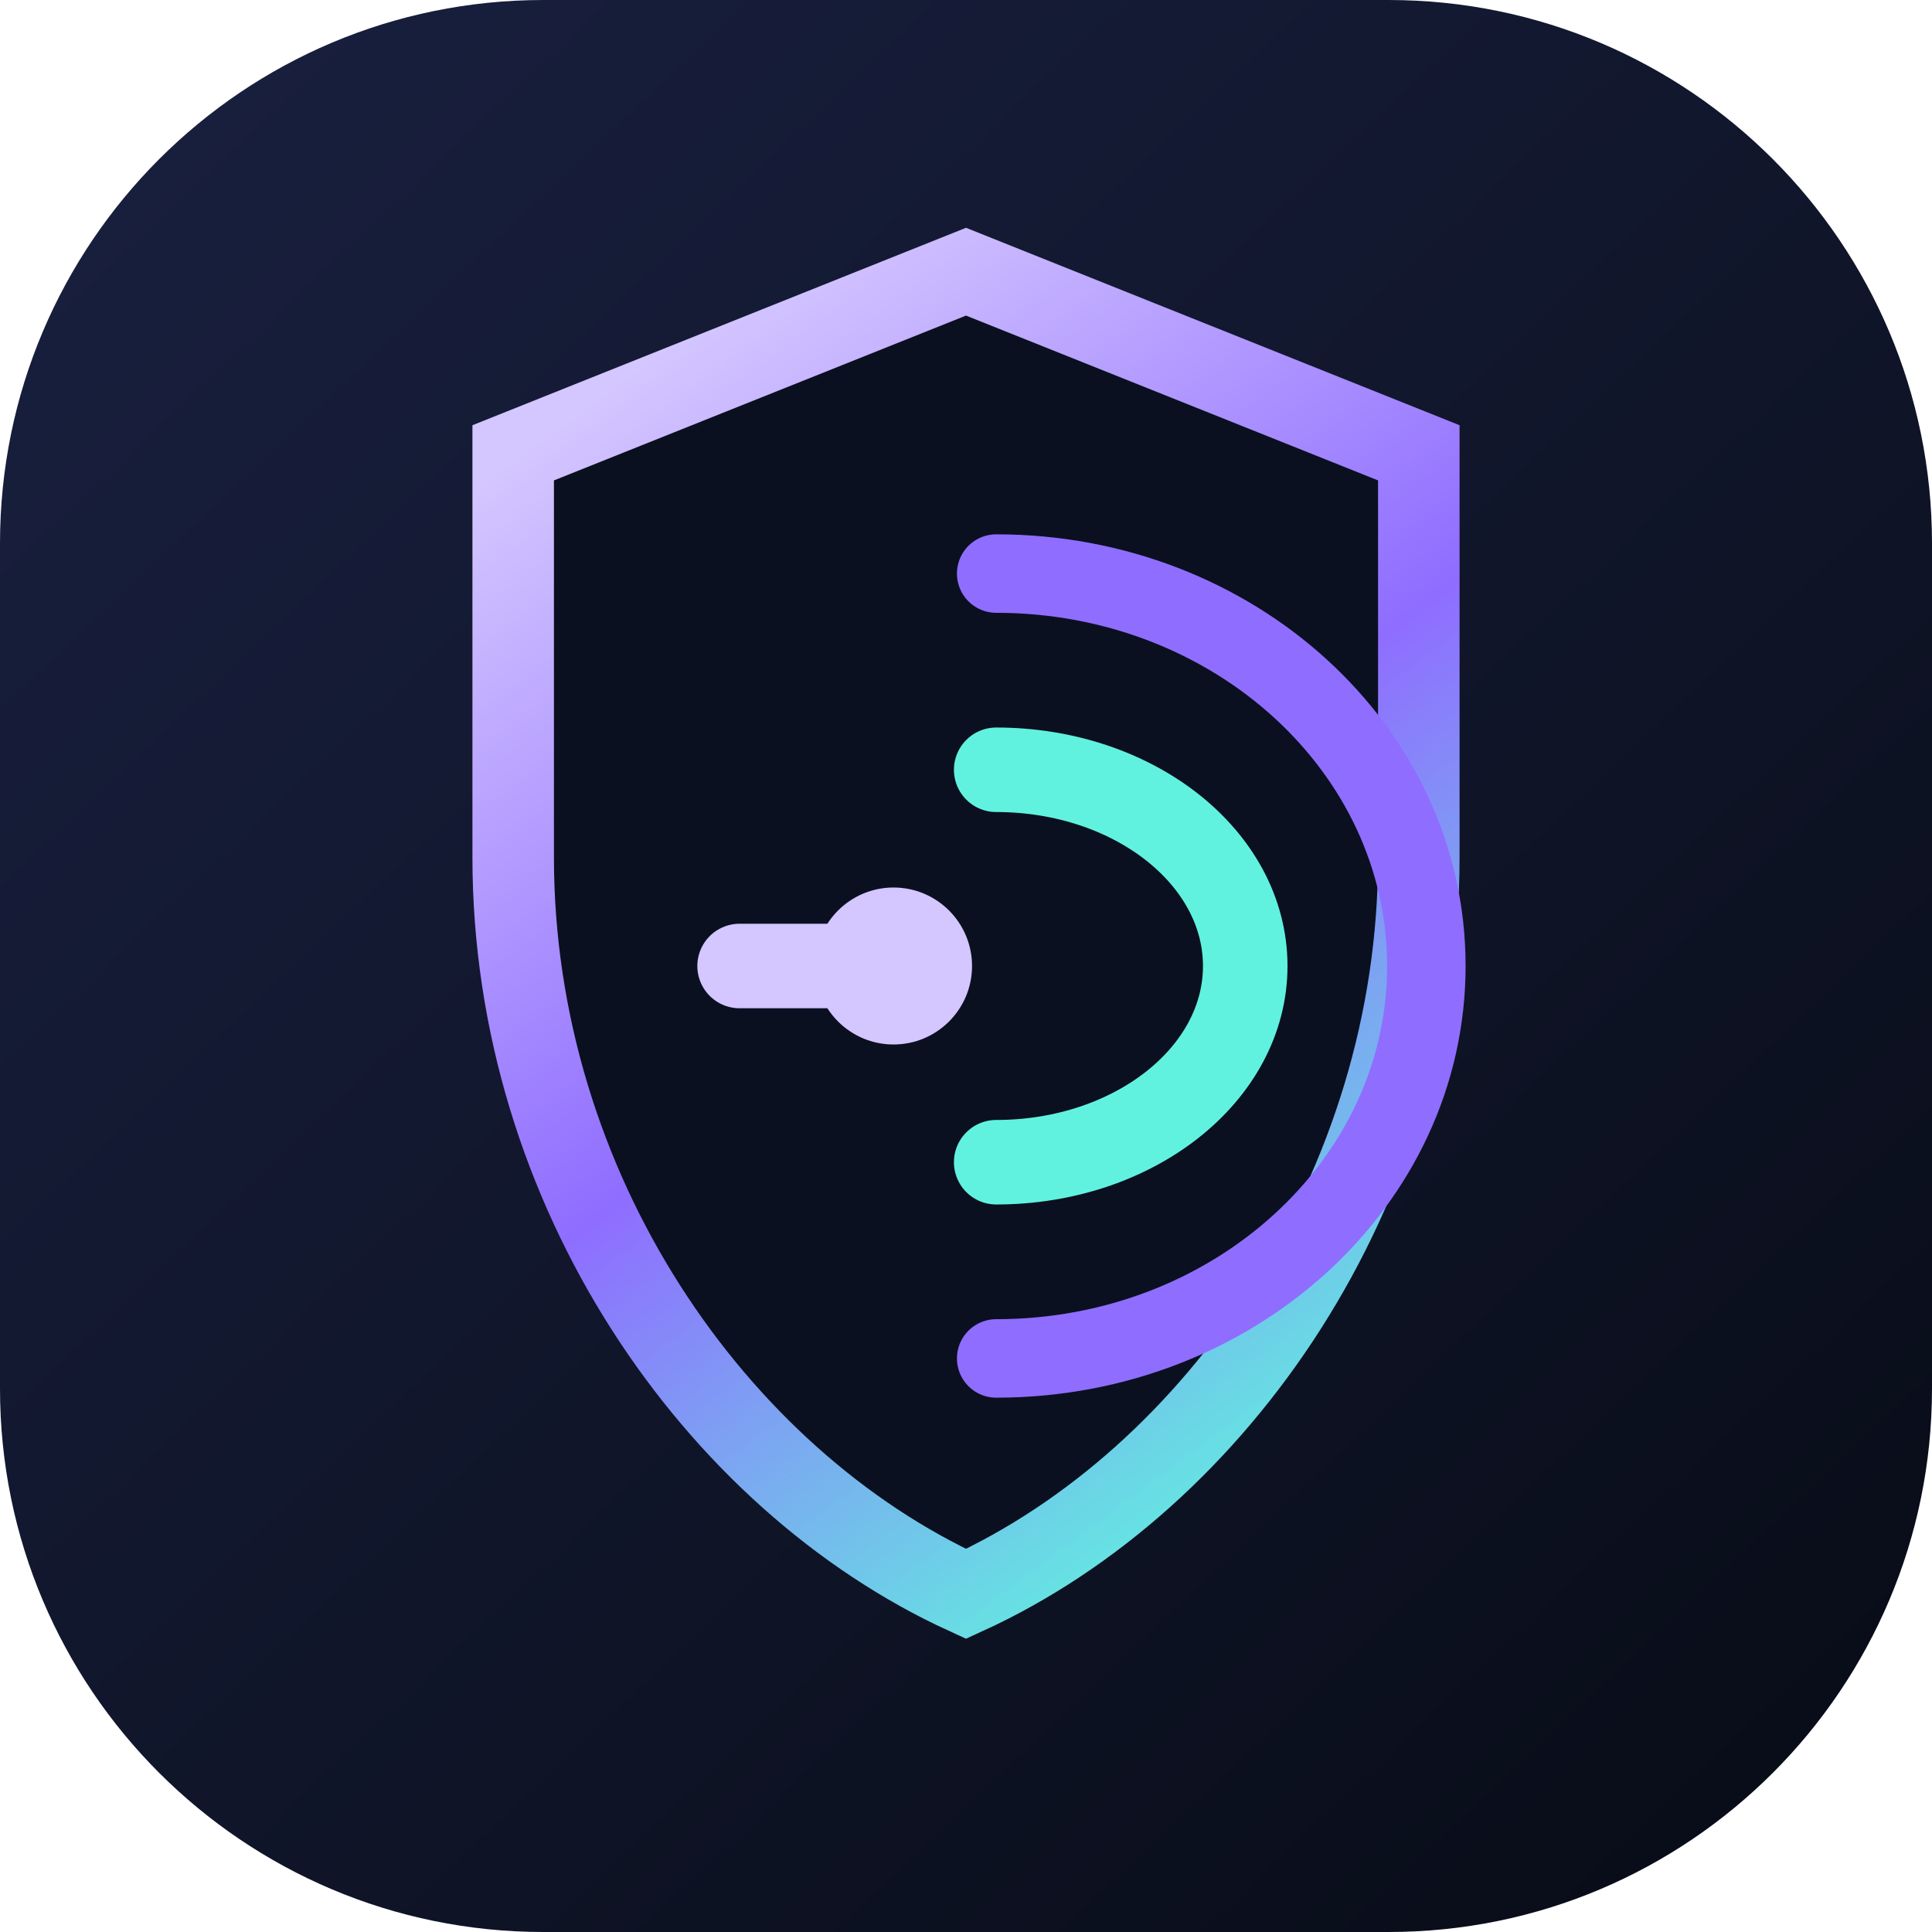
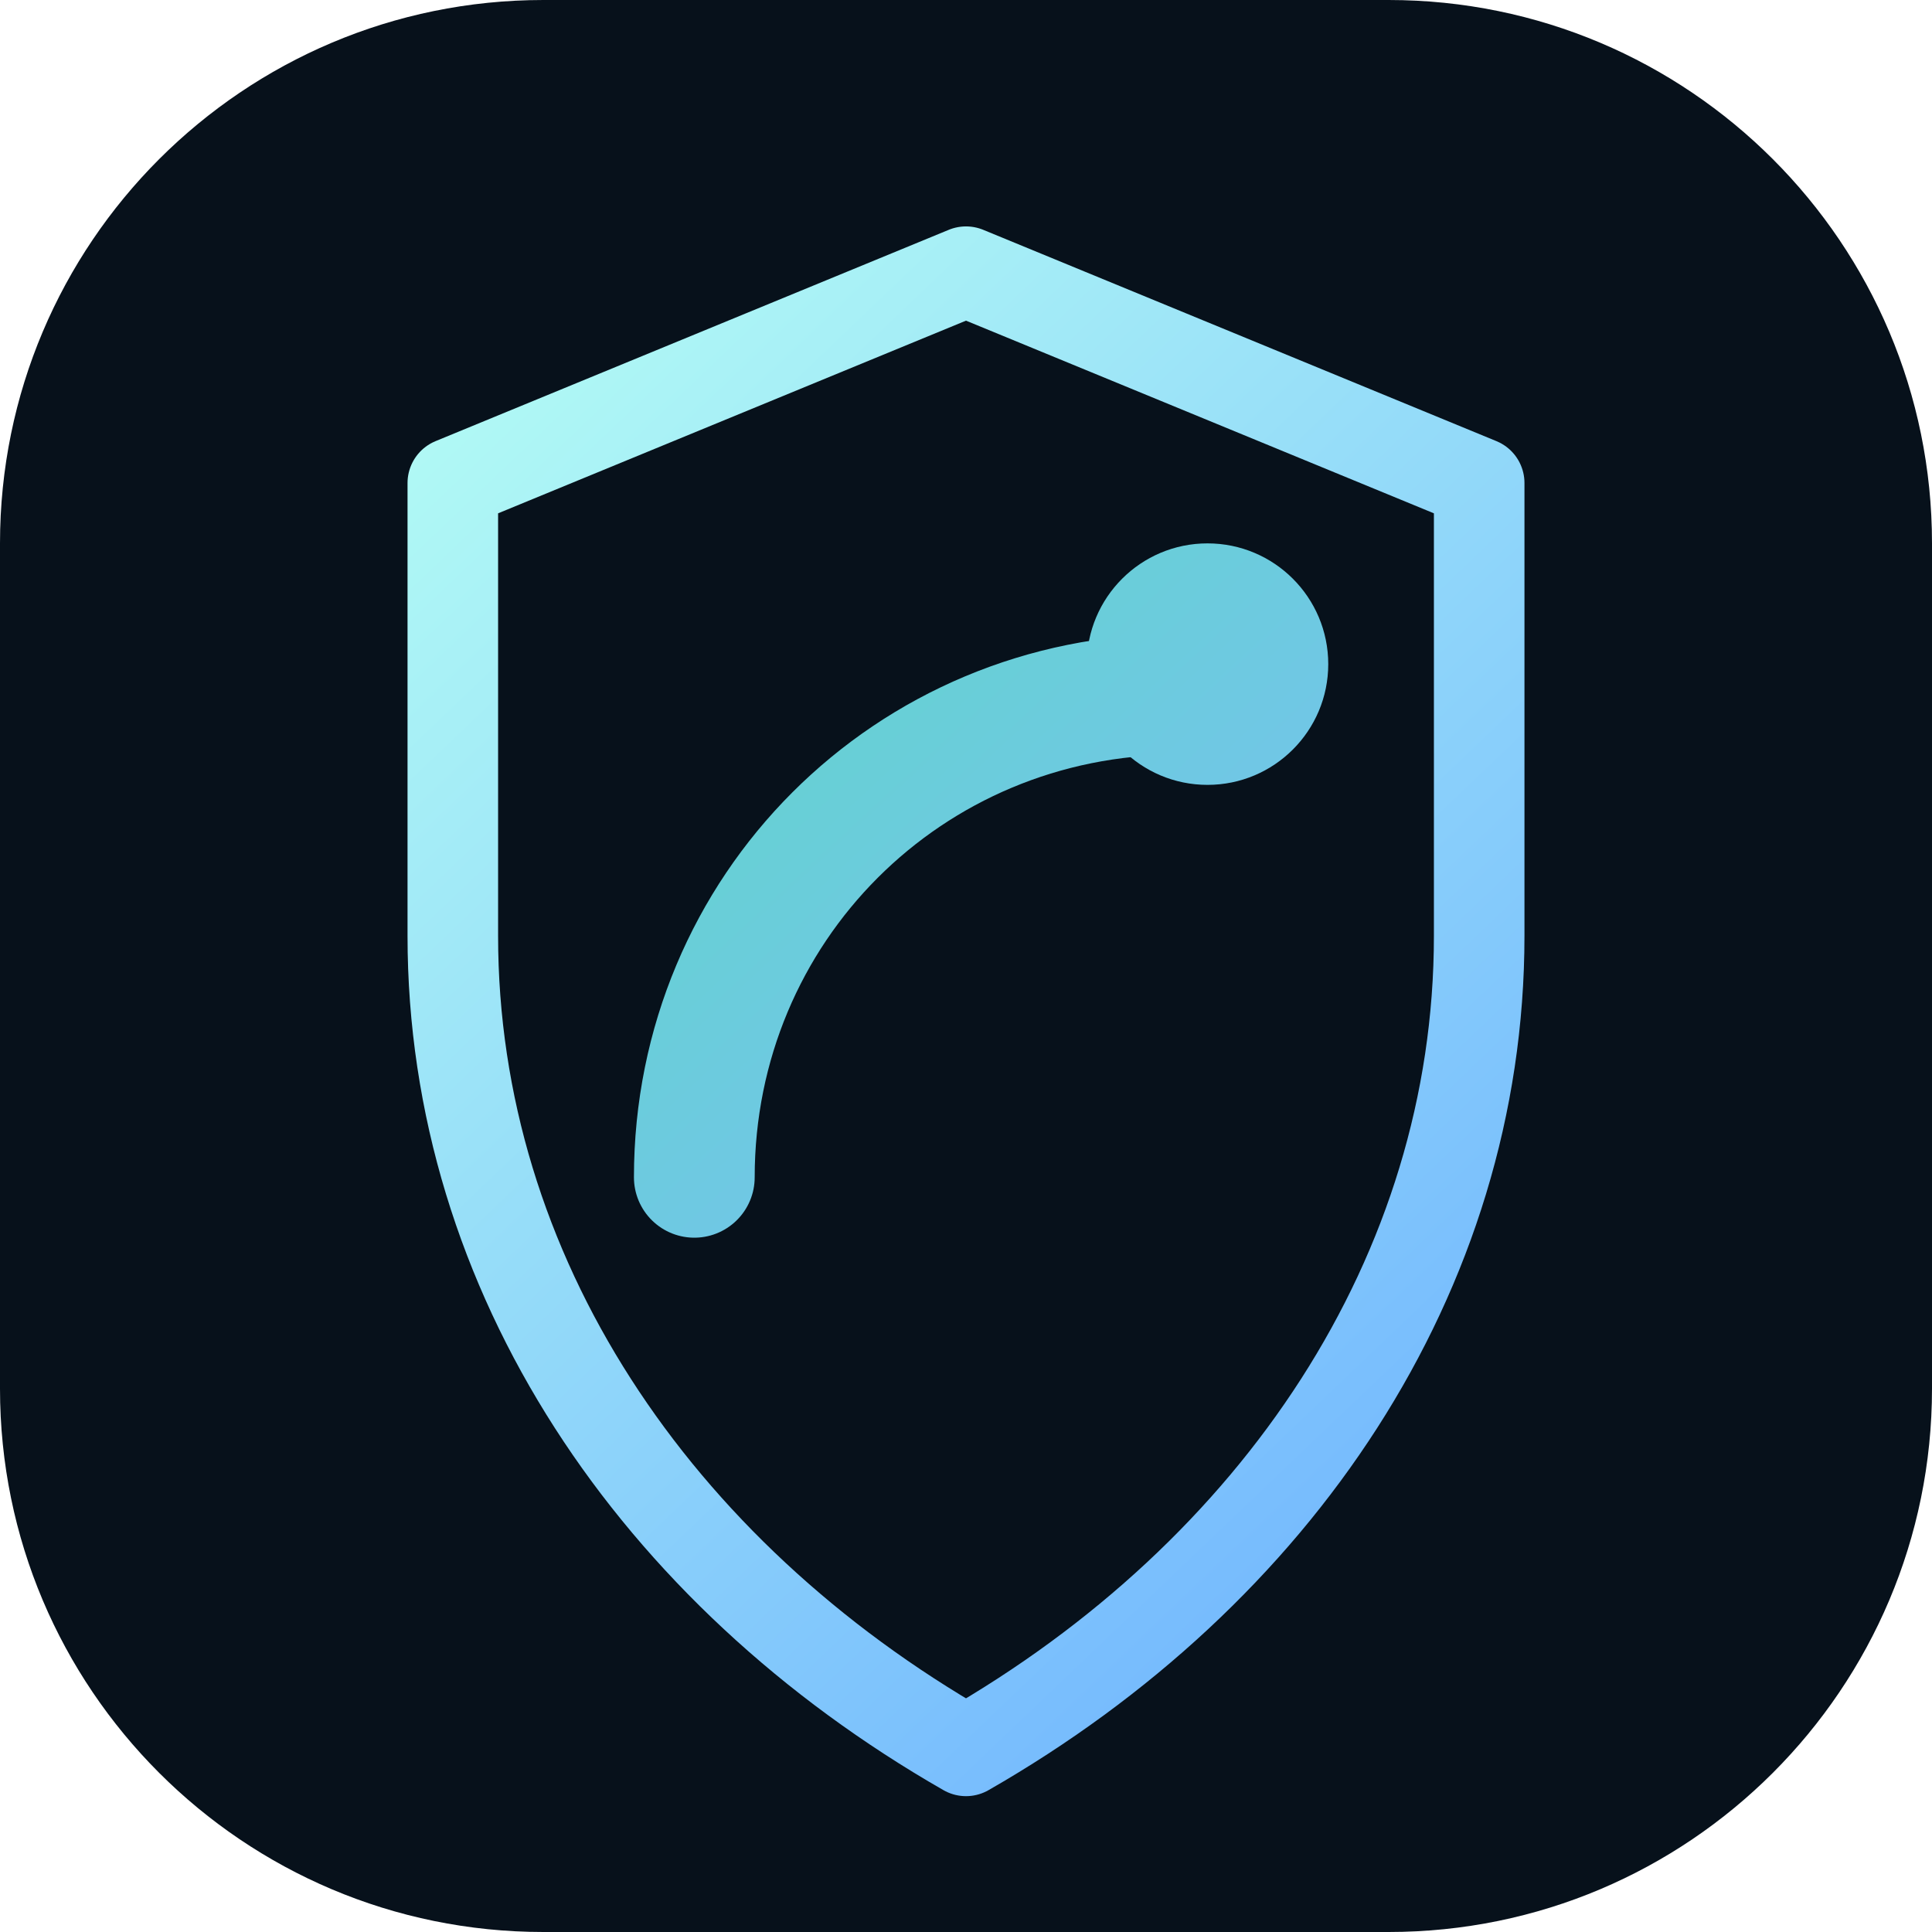
<svg xmlns="http://www.w3.org/2000/svg" width="64" height="64" viewBox="0 0 64 64" fill="none">
-   <rect width="64" height="64" rx="18" fill="url(#paint0_linear)" />
-   <path d="M32 9L47 15V28.4C47 39.4 40.3 49 32 52.8C23.7 49 17 39.4 17 28.4V15L32 9Z" fill="#0A1020" stroke="url(#paint1_linear)" stroke-width="2.7" />
-   <circle cx="29.6" cy="32" r="2.6" fill="#D4C6FF" />
-   <path d="M24.5 32H29.6" stroke="#D4C6FF" stroke-width="2.8" stroke-linecap="round" />
-   <path d="M33 25.5C37.555 25.5 41.25 28.41 41.25 32C41.25 35.59 37.555 38.5 33 38.5" stroke="#61F2DF" stroke-width="2.8" stroke-linecap="round" />
-   <path d="M33 19C40.87 19 47.25 24.82 47.25 32C47.25 39.18 40.87 45 33 45" stroke="#8F6DFF" stroke-width="2.6" stroke-linecap="round" />
+   <rect width="64" height="64" rx="18" fill="#07111B" />
+   <path d="M32 9L49 16V31C49 42.2 42.3 52.1 32 58C21.7 52.1 15 42.2 15 31V16L32 9Z" stroke="url(#frame)" stroke-width="3" stroke-linejoin="round" />
+   <path d="M23 39C23 30.1 30.1 23 39 23" stroke="url(#core)" stroke-width="4" stroke-linecap="round" />
+   <circle cx="40" cy="22" r="4" fill="url(#core)" />
  <defs>
-     <linearGradient id="paint0_linear" x1="5" y1="4" x2="58" y2="60" gradientUnits="userSpaceOnUse">
-       <stop stop-color="#181F3D" />
-       <stop offset="1" stop-color="#090D19" />
+     <linearGradient id="frame" x1="12" y1="10" x2="54" y2="54" gradientUnits="userSpaceOnUse">
+       <stop stop-color="#B6FFF4" />
+       <stop offset="1" stop-color="#6BAFFF" />
    </linearGradient>
-     <linearGradient id="paint1_linear" x1="20" y1="13" x2="46" y2="48" gradientUnits="userSpaceOnUse">
-       <stop stop-color="#D4C6FF" />
-       <stop offset="0.5" stop-color="#8F6DFF" />
-       <stop offset="1" stop-color="#61F2DF" />
+     <linearGradient id="core" x1="20" y1="18" x2="45" y2="45" gradientUnits="userSpaceOnUse">
+       <stop stop-color="#5FD8C6" />
+       <stop offset="1" stop-color="#7EB9FF" />
    </linearGradient>
  </defs>
</svg>
